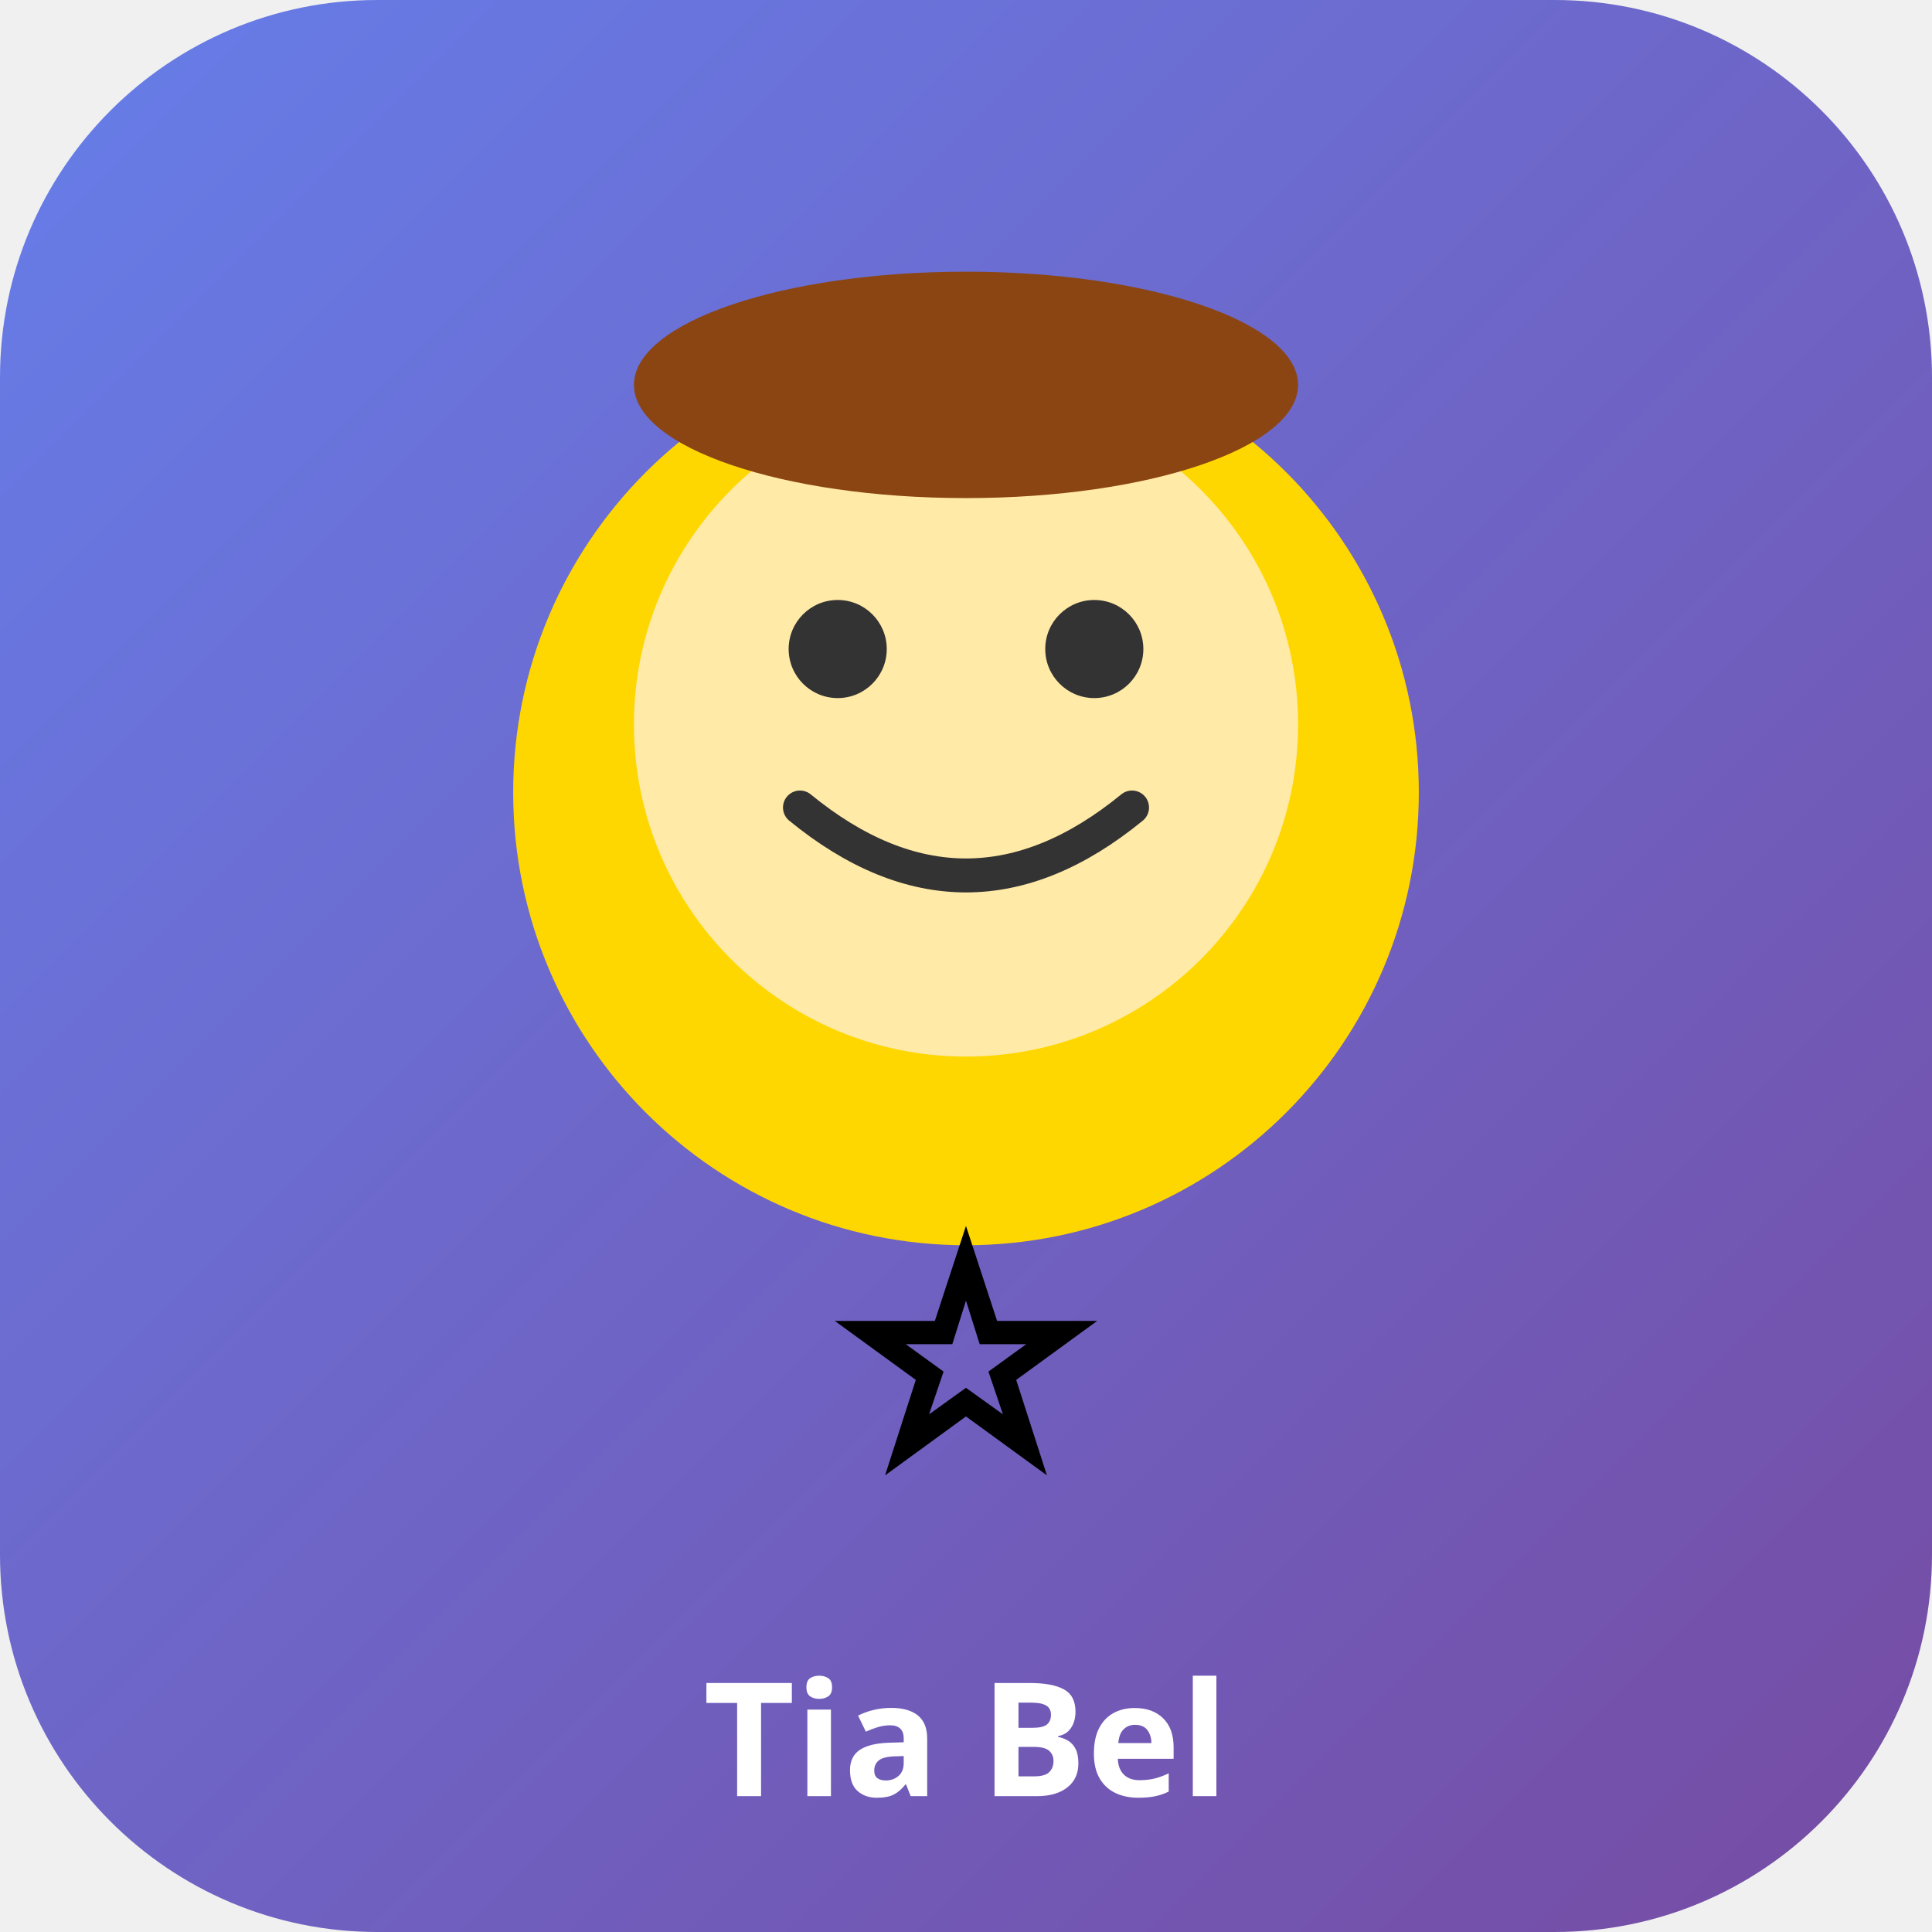
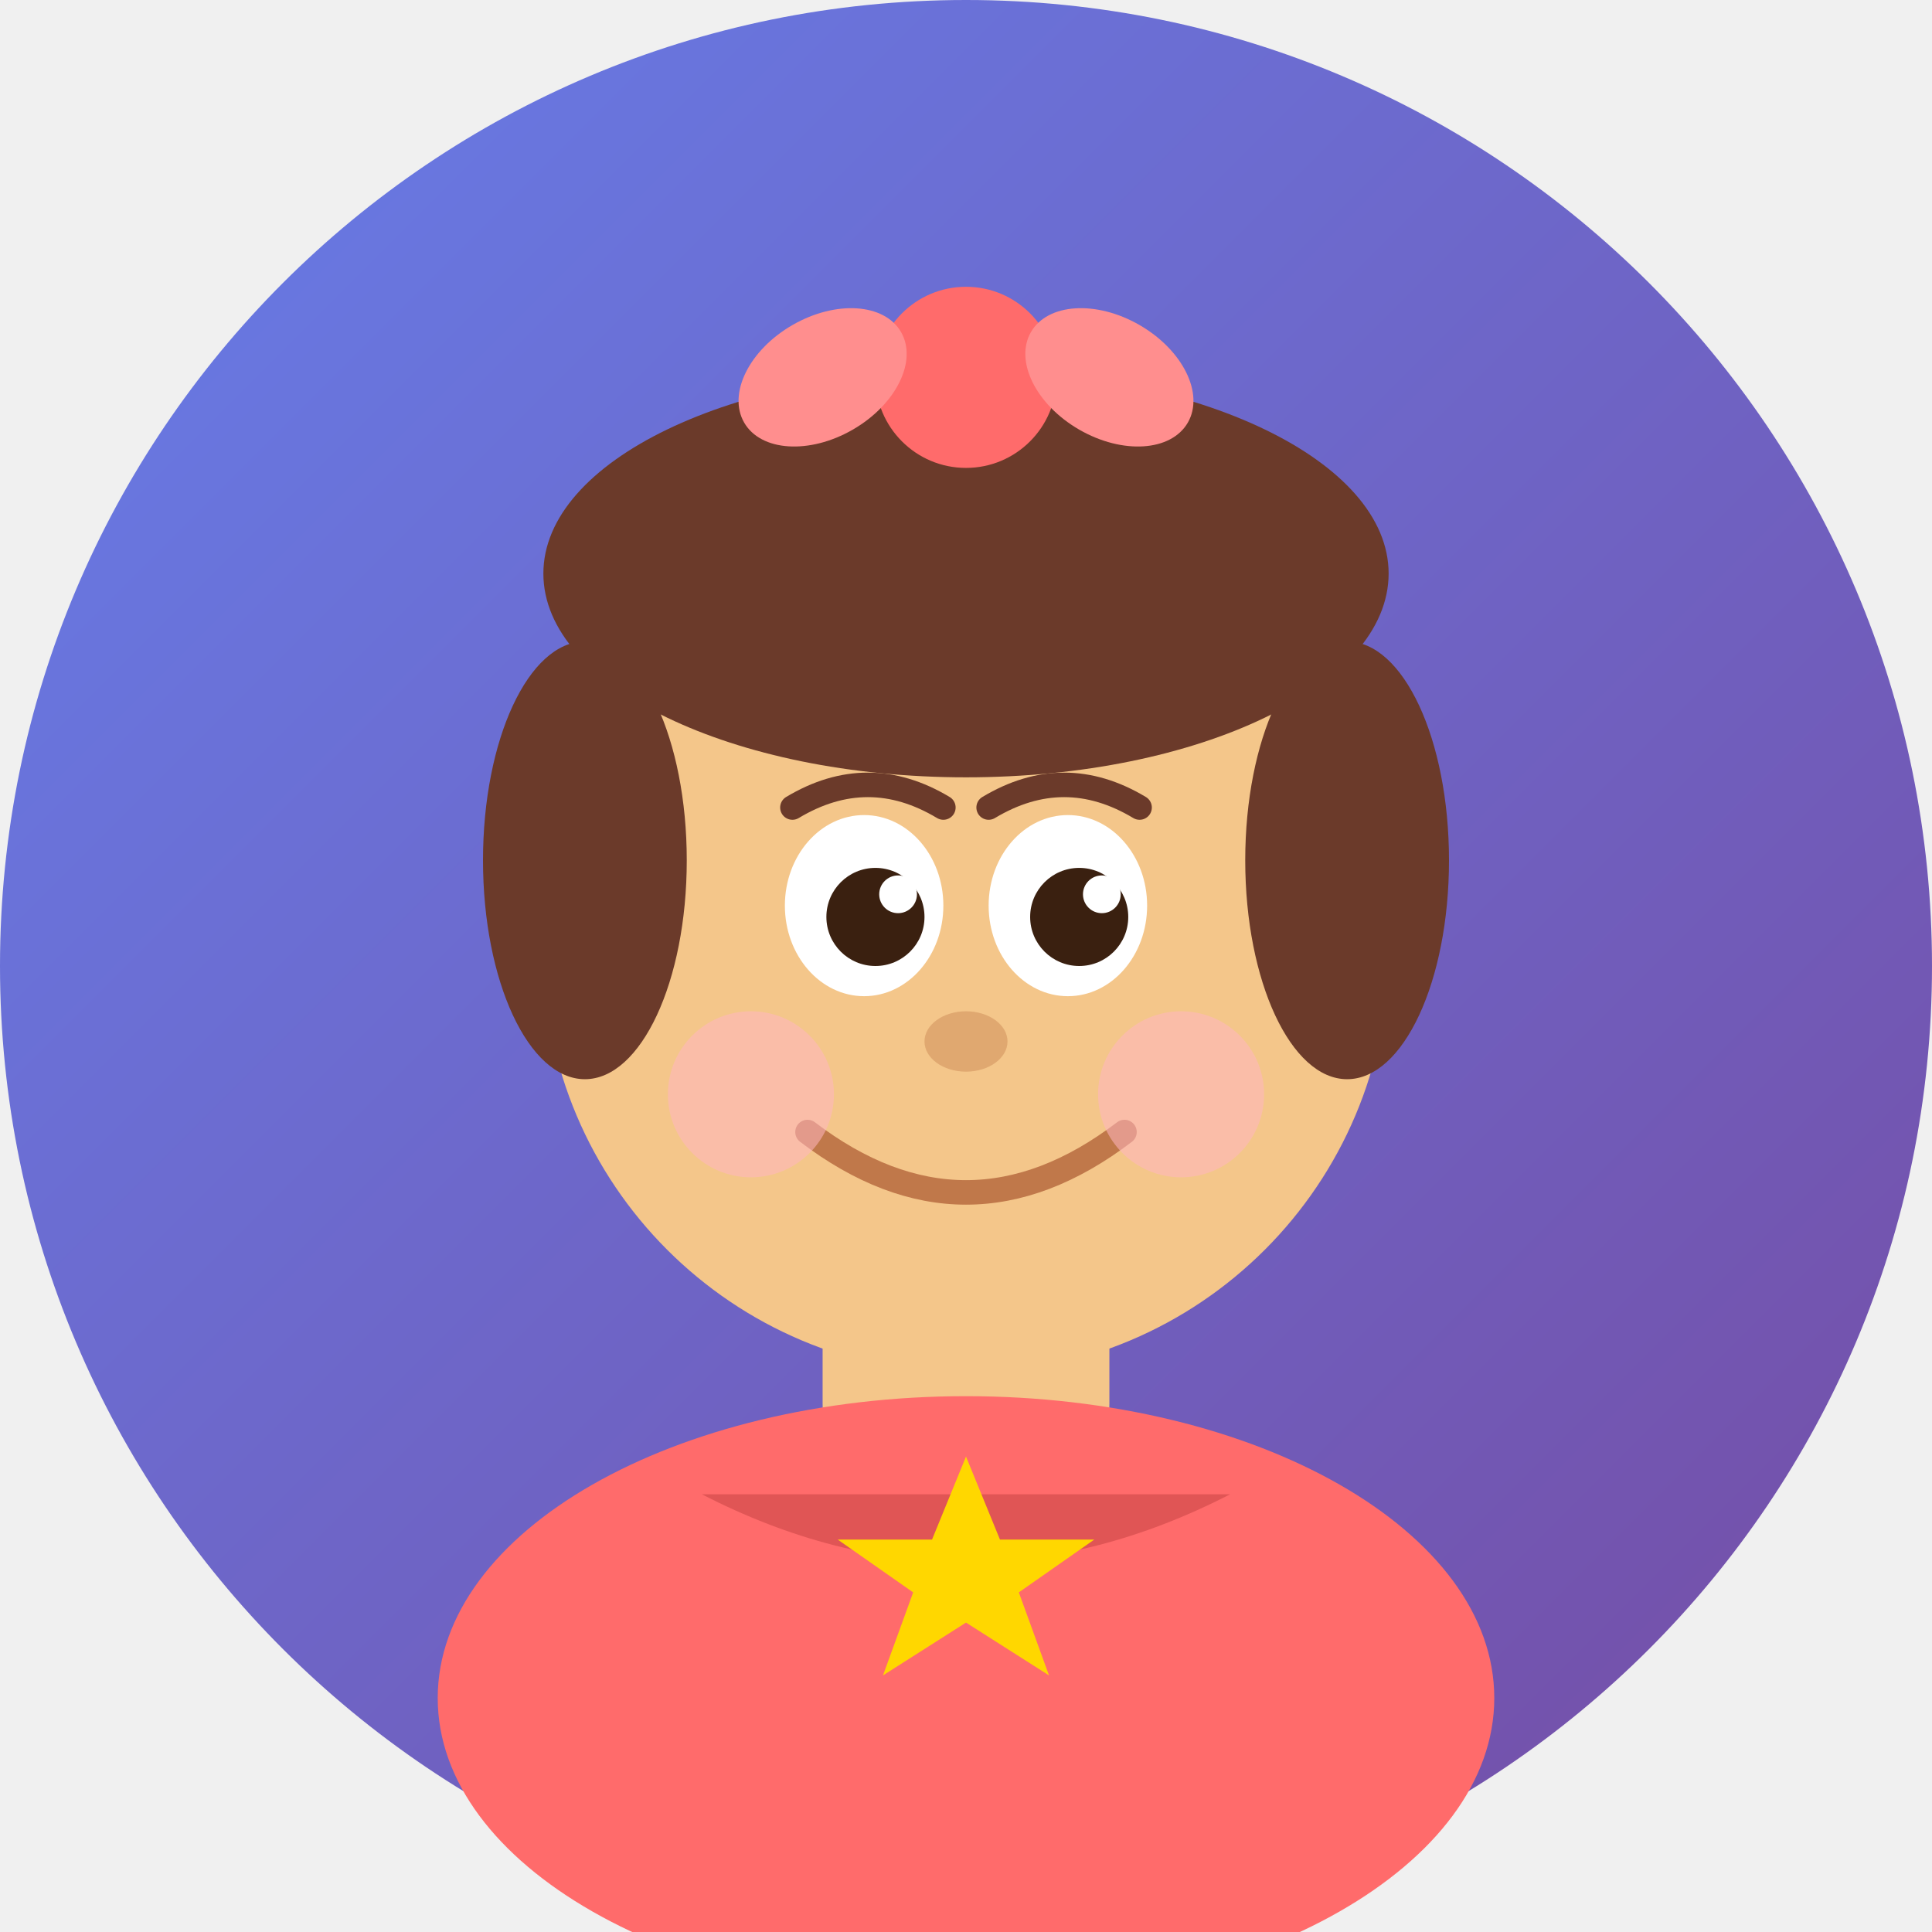
<svg xmlns="http://www.w3.org/2000/svg" viewBox="0 0 512 512" width="512" height="512">
  <defs>
-     <linearGradient id="bg" x1="0%" y1="0%" x2="100%" y2="100%">
-       <stop offset="0%" style="stop-color:#667eea" />
-       <stop offset="100%" style="stop-color:#764ba2" />
+     <linearGradient id="bg512" x1="0%" y1="0%" x2="100%" y2="100%">
+       <stop offset="0%" stop-color="#667eea" />
+       <stop offset="100%" stop-color="#764ba2" />
    </linearGradient>
  </defs>
-   <rect width="512" height="512" rx="100" fill="url(#bg)" />
-   <circle cx="256" cy="210" r="120" fill="#FFD700" />
-   <circle cx="256" cy="192" r="88" fill="#FFEAA7" />
-   <circle cx="222" cy="172" r="13" fill="#333" />
-   <circle cx="290" cy="172" r="13" fill="#333" />
-   <path d="M212 214 Q256 250 300 214" stroke="#333" stroke-width="9" fill="none" stroke-linecap="round" />
-   <ellipse cx="256" cy="102" rx="88" ry="30" fill="#8B4513" />
-   <text x="256" y="390" text-anchor="middle" font-size="110" font-family="serif">⭐</text>
-   <text x="256" y="476" text-anchor="middle" font-size="42" font-family="sans-serif" font-weight="bold" fill="white">Tia Bel</text>
+   <circle cx="256" cy="256" r="256" fill="url(#bg512)" />
+   <rect x="218" y="334" width="76" height="60" rx="22" fill="#F4C68A" />
+   <ellipse cx="256" cy="450" rx="140" ry="80" fill="#FF6B6B" />
+   <path d="M186 396 Q256 432 326 396" fill="#E05555" />
+   <circle cx="256" cy="252" r="112" fill="#F4C68A" />
+   <ellipse cx="256" cy="152" rx="112" ry="54" fill="#6B3A2A" />
+   <ellipse cx="155" cy="228" rx="27" ry="58" fill="#6B3A2A" />
+   <ellipse cx="357" cy="228" rx="27" ry="58" fill="#6B3A2A" />
+   <circle cx="256" cy="100" r="24" fill="#FF6B6B" />
+   <ellipse cx="218" cy="100" rx="24" ry="16" fill="#FF8E8E" transform="rotate(-30 218 100)" />
+   <ellipse cx="294" cy="100" rx="24" ry="16" fill="#FF8E8E" transform="rotate(30 294 100)" />
+   <path d="M210 214 Q230 202 250 214" stroke="#6B3A2A" stroke-width="6.5" fill="none" stroke-linecap="round" />
+   <path d="M262 214 Q282 202 302 214" stroke="#6B3A2A" stroke-width="6.5" fill="none" stroke-linecap="round" />
+   <ellipse cx="229" cy="240" rx="21" ry="24" fill="white" />
+   <ellipse cx="283" cy="240" rx="21" ry="24" fill="white" />
+   <circle cx="232" cy="243" r="13" fill="#3A2010" />
+   <circle cx="286" cy="243" r="13" fill="#3A2010" />
+   <circle cx="238" cy="237" r="5" fill="white" />
+   <circle cx="292" cy="237" r="5" fill="white" />
+   <ellipse cx="256" cy="276" rx="11" ry="8" fill="#E0A870" />
+   <path d="M214 300 Q256 332 298 300" stroke="#C0784A" stroke-width="6.5" fill="none" stroke-linecap="round" />
+   <circle cx="199" cy="290" r="22" fill="#FFB6C1" opacity="0.55" />
+   <circle cx="313" cy="290" r="22" fill="#FFB6C1" opacity="0.55" />
+   <polygon points="256,386 265,408 290,408 270,422 278,444 256,430 234,444 242,422 222,408 247,408" fill="#FFD700" />
</svg>
